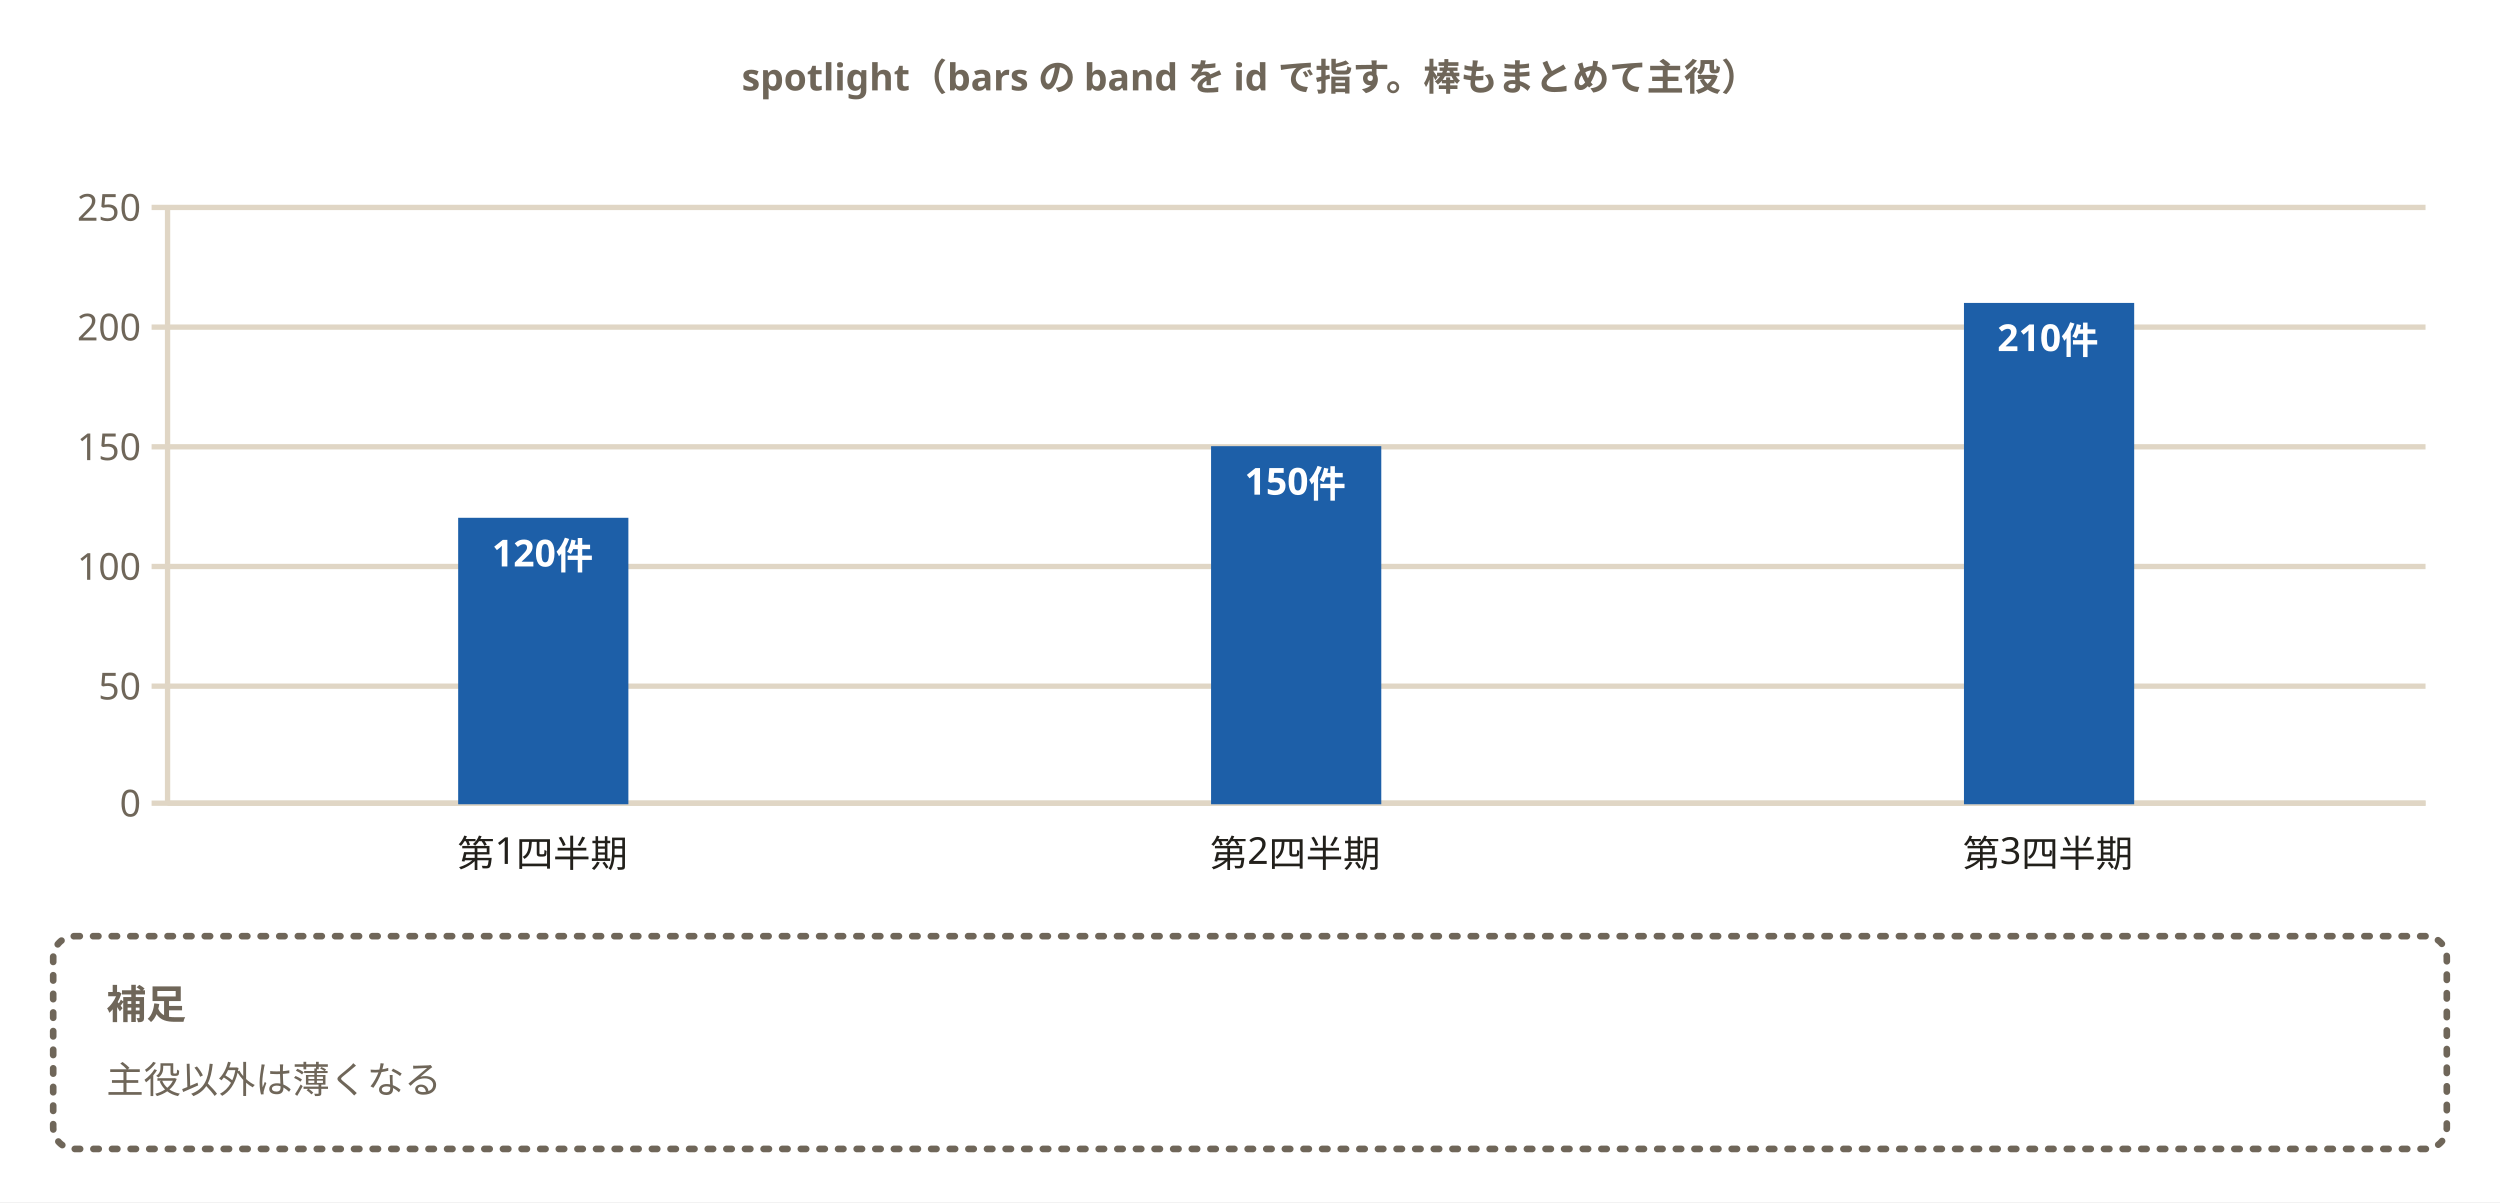
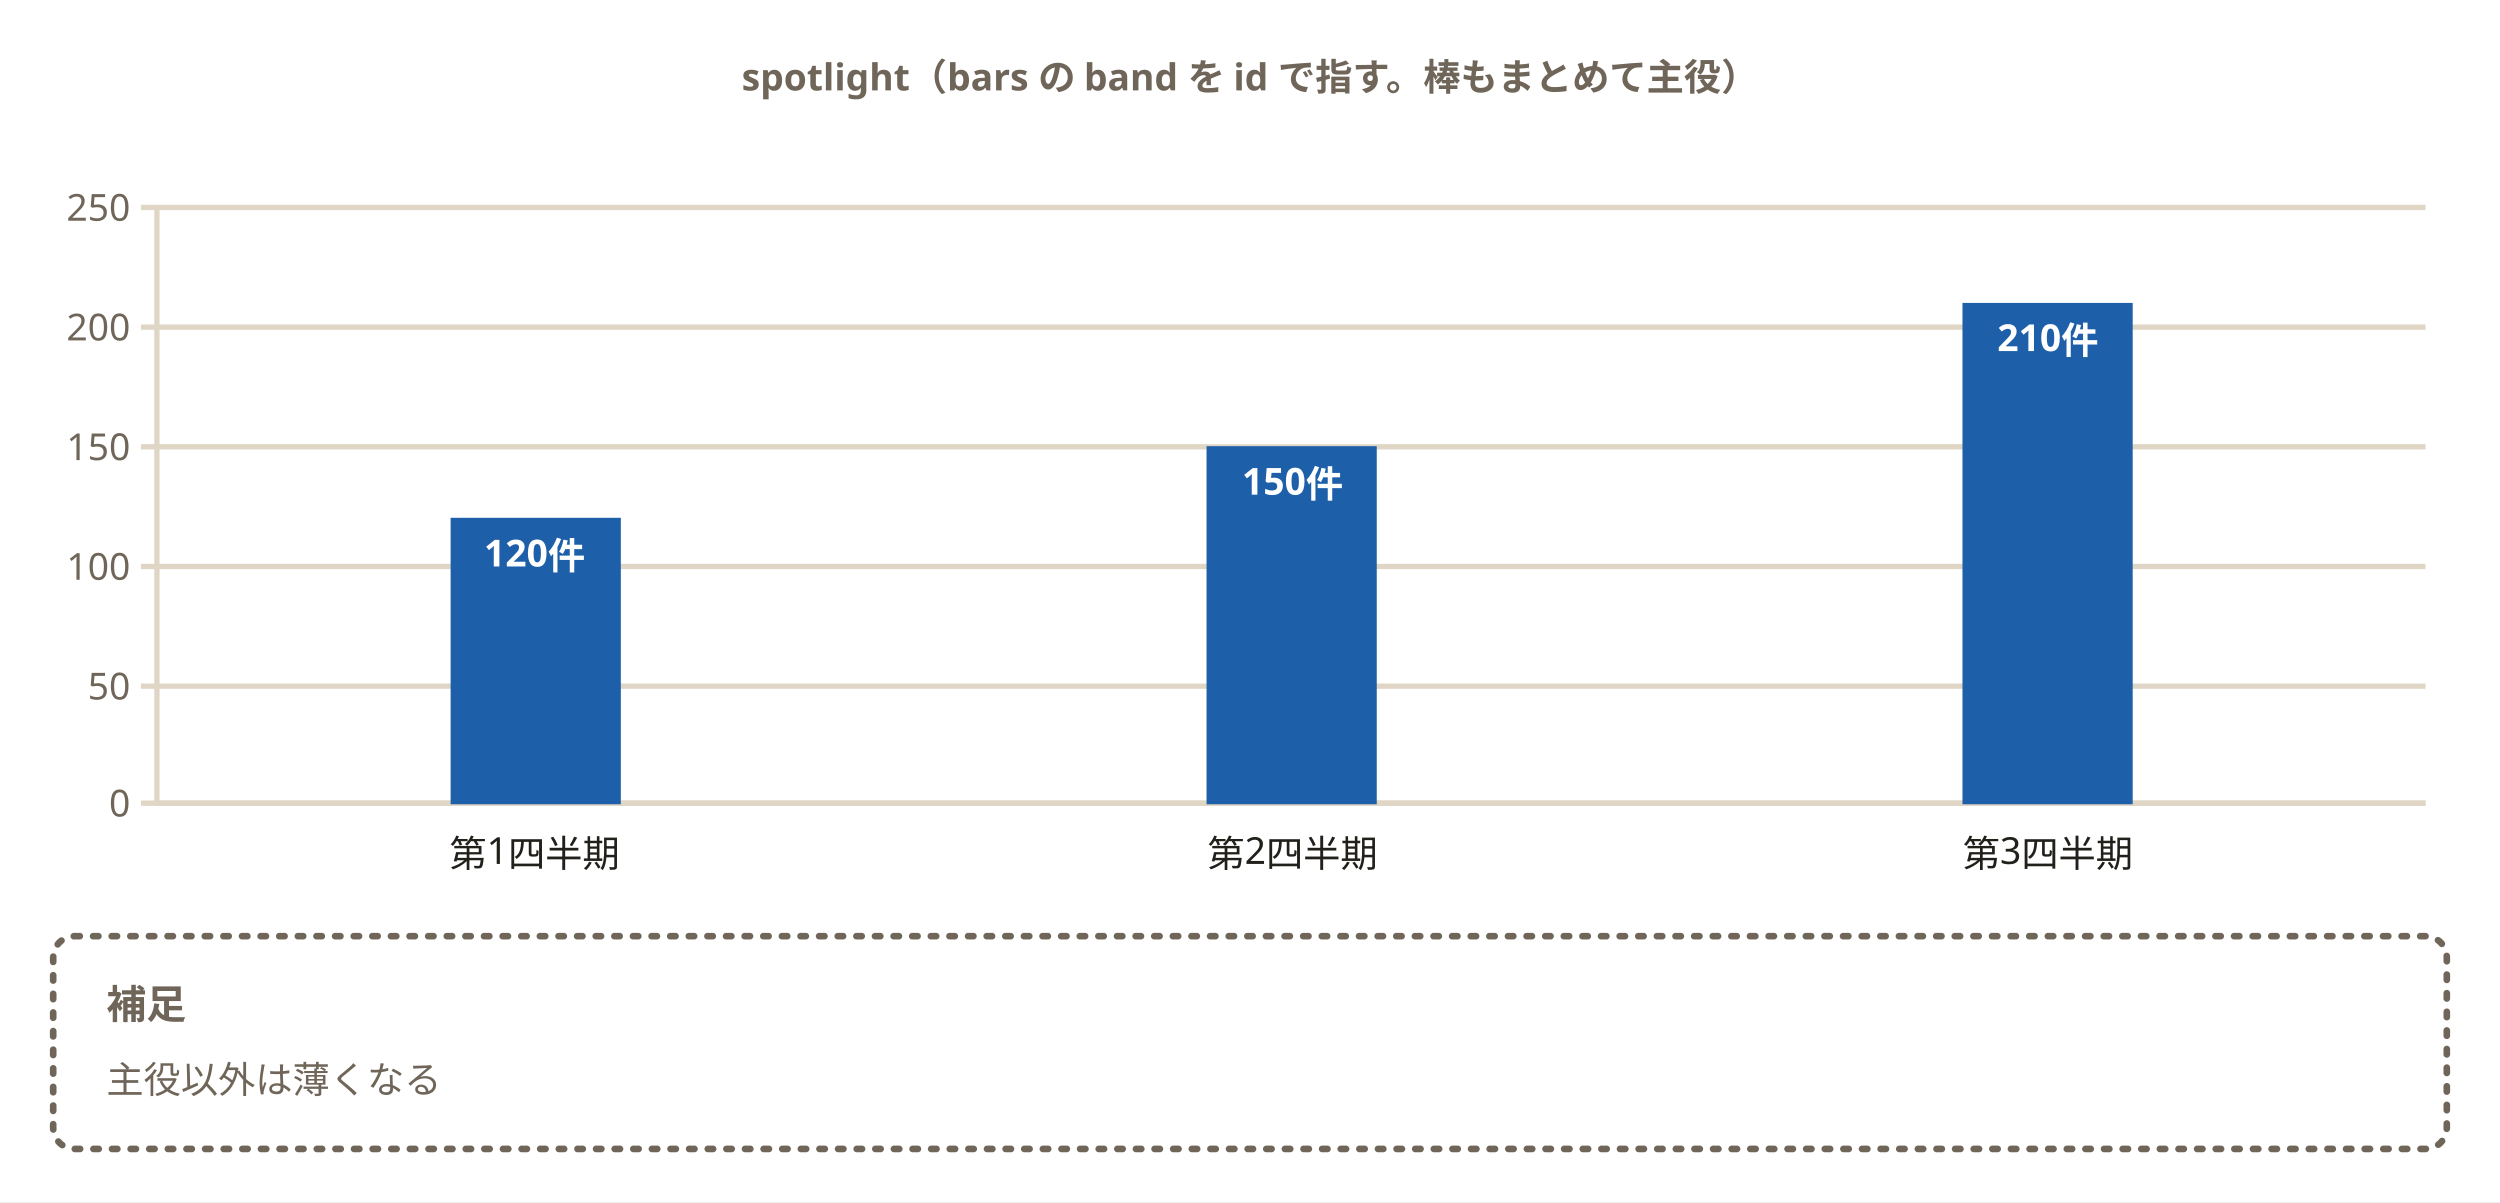
<svg xmlns="http://www.w3.org/2000/svg" width="940" height="452" viewBox="0 0 940 452" role="img" aria-labelledby="svg-title svg-desc">
  <style>
    text { font-family: 'Hiragino Sans','Hiragino Kaku Gothic ProN','Yu Gothic','YuGothic',Meiryo,'Noto Sans JP',sans-serif; }
    .emoji { font-family: 'Noto Color Emoji','Segoe UI Emoji',sans-serif; }
  </style>
  <rect x="0" y="0" width="940" height="452" fill="#ffffff" />
  <text x="470" y="34" text-anchor="middle" font-size="14" font-weight="700" fill="#6f6659">spotlight（bars の band を id で指す。棒もまとめて主役）</text>
-   <path d="M57,302 L912,302" fill="none" stroke="#e0d6c5" stroke-width="2" />
-   <path d="M57,258 L912,258" fill="none" stroke="#e0d6c5" stroke-width="2" />
-   <path d="M57,213 L912,213" fill="none" stroke="#e0d6c5" stroke-width="2" />
-   <path d="M57,168 L912,168" fill="none" stroke="#e0d6c5" stroke-width="2" />
-   <path d="M57,123 L912,123" fill="none" stroke="#e0d6c5" stroke-width="2" />
-   <path d="M57,78 L912,78" fill="none" stroke="#e0d6c5" stroke-width="2" />
-   <path d="M63,78 L63,302" fill="none" stroke="#e0d6c5" stroke-width="2" />
-   <path d="M63,302 L912,302" fill="none" stroke="#e0d6c5" stroke-width="2" />
-   <path d="M172.27,194.69 H236.27 V302.4 H172.27 Z" fill="#1d5fa8" />
-   <path d="M455.36,167.76 H519.36 V302.4 H455.36 Z" fill="#1d5fa8" />
-   <path d="M738.45,113.9 H802.45 V302.4 H738.45 Z" fill="#1d5fa8" />
-   <text x="53" y="307" text-anchor="end" font-size="14" fill="#6f6659">0</text>
-   <text x="53" y="263" text-anchor="end" font-size="14" fill="#6f6659">50</text>
-   <text x="53" y="218" text-anchor="end" font-size="14" fill="#6f6659">100</text>
-   <text x="53" y="173" text-anchor="end" font-size="14" fill="#6f6659">150</text>
-   <text x="53" y="128" text-anchor="end" font-size="14" fill="#6f6659">200</text>
-   <text x="53" y="83" text-anchor="end" font-size="14" fill="#6f6659">250</text>
-   <text x="204" y="326" text-anchor="middle" font-size="14" fill="#22201b">第1四半期</text>
-   <text x="204" y="213" text-anchor="middle" font-size="14" font-weight="700" fill="#ffffff">120件</text>
-   <text x="487" y="326" text-anchor="middle" font-size="14" fill="#22201b">第2四半期</text>
-   <text x="487" y="186" text-anchor="middle" font-size="14" font-weight="700" fill="#ffffff">150件</text>
+   <path d="M53,302 L912,302" fill="none" stroke="#e0d6c5" stroke-width="2" />
+   <path d="M53,258 L912,258" fill="none" stroke="#e0d6c5" stroke-width="2" />
+   <path d="M53,213 L912,213" fill="none" stroke="#e0d6c5" stroke-width="2" />
+   <path d="M53,168 L912,168" fill="none" stroke="#e0d6c5" stroke-width="2" />
+   <path d="M53,123 L912,123" fill="none" stroke="#e0d6c5" stroke-width="2" />
+   <path d="M53,78 L912,78" fill="none" stroke="#e0d6c5" stroke-width="2" />
+   <path d="M59,78 L59,302" fill="none" stroke="#e0d6c5" stroke-width="2" />
+   <path d="M59,302 L912,302" fill="none" stroke="#e0d6c5" stroke-width="2" />
+   <path d="M169.43,194.69 H233.43 V302.4 H169.43 Z" fill="#1d5fa8" />
+   <path d="M453.66,167.76 H517.66 V302.4 H453.66 Z" fill="#1d5fa8" />
+   <path d="M737.89,113.9 H801.89 V302.4 H737.89 Z" fill="#1d5fa8" />
+   <text x="49" y="307" text-anchor="end" font-size="14" fill="#6f6659">0</text>
+   <text x="49" y="263" text-anchor="end" font-size="14" fill="#6f6659">50</text>
+   <text x="49" y="218" text-anchor="end" font-size="14" fill="#6f6659">100</text>
+   <text x="49" y="173" text-anchor="end" font-size="14" fill="#6f6659">150</text>
+   <text x="49" y="128" text-anchor="end" font-size="14" fill="#6f6659">200</text>
+   <text x="49" y="83" text-anchor="end" font-size="14" fill="#6f6659">250</text>
+   <text x="201" y="326" text-anchor="middle" font-size="14" fill="#22201b">第1四半期</text>
+   <text x="201" y="213" text-anchor="middle" font-size="14" font-weight="700" fill="#ffffff">120件</text>
+   <text x="486" y="326" text-anchor="middle" font-size="14" fill="#22201b">第2四半期</text>
+   <text x="486" y="186" text-anchor="middle" font-size="14" font-weight="700" fill="#ffffff">150件</text>
  <text x="770" y="326" text-anchor="middle" font-size="14" fill="#22201b">第3四半期</text>
  <text x="770" y="132" text-anchor="middle" font-size="14" font-weight="700" fill="#ffffff">210件</text>
  <rect x="20" y="352" width="900" height="80" rx="8" fill="#ffffff" stroke="#6f6659" stroke-width="2.5" stroke-dasharray="2,5" stroke-linecap="round" />
  <text x="40" y="383" font-size="15" font-weight="700" fill="#6f6659">補足</text>
  <text x="40" y="411" font-size="14" font-weight="400" fill="#6f6659">主役以外は薄くなる</text>
</svg>
